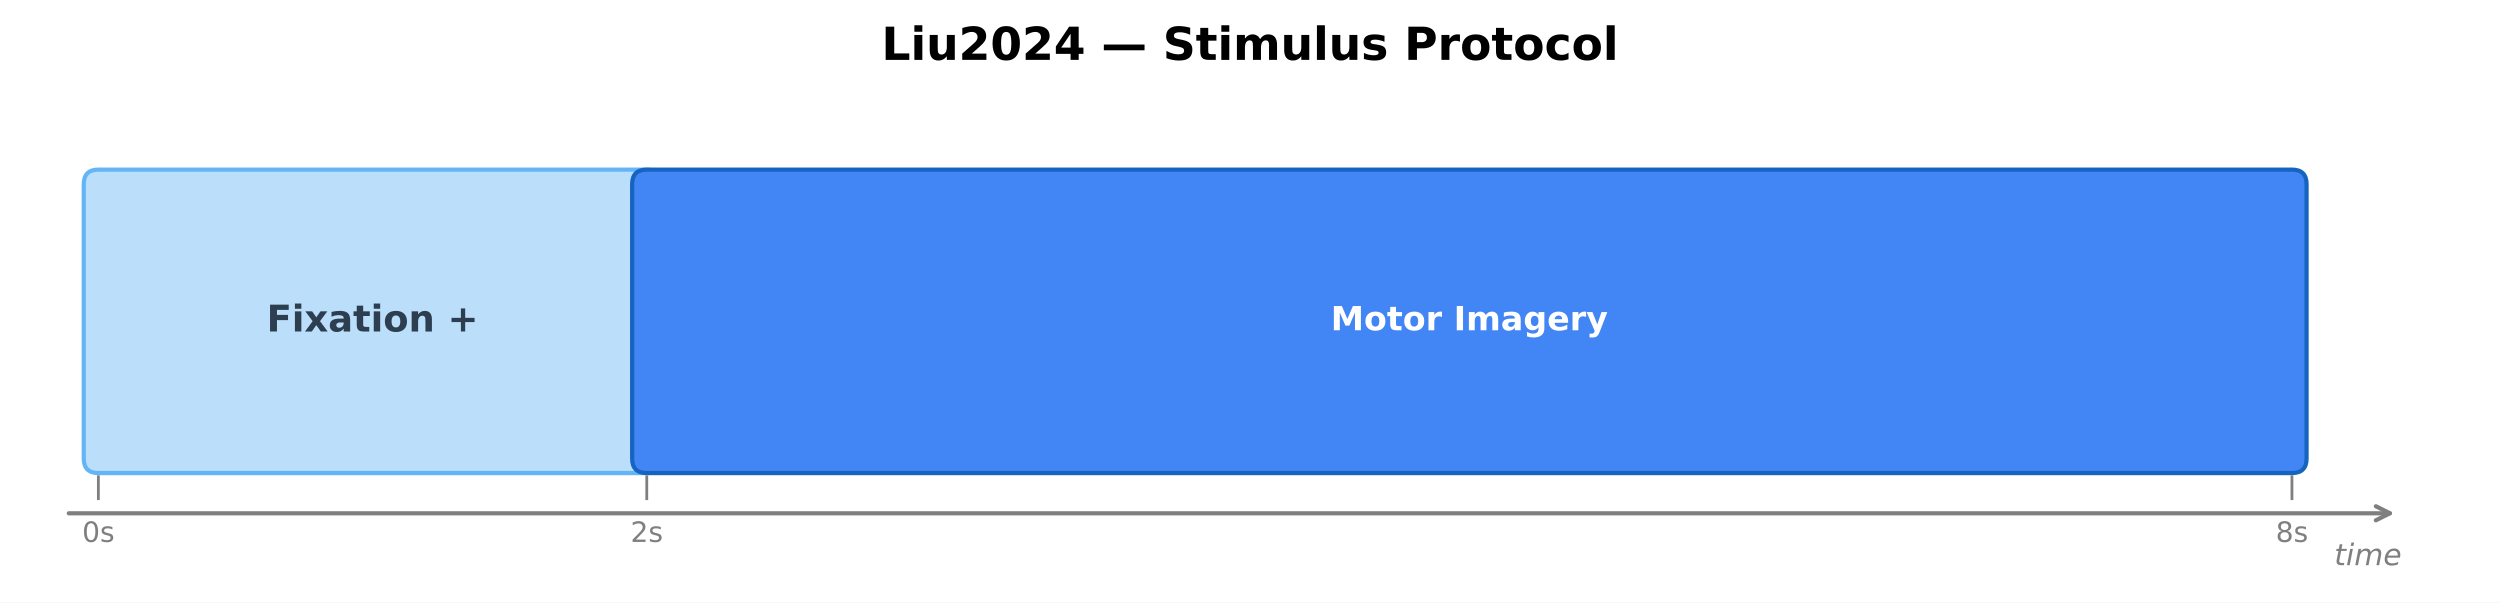
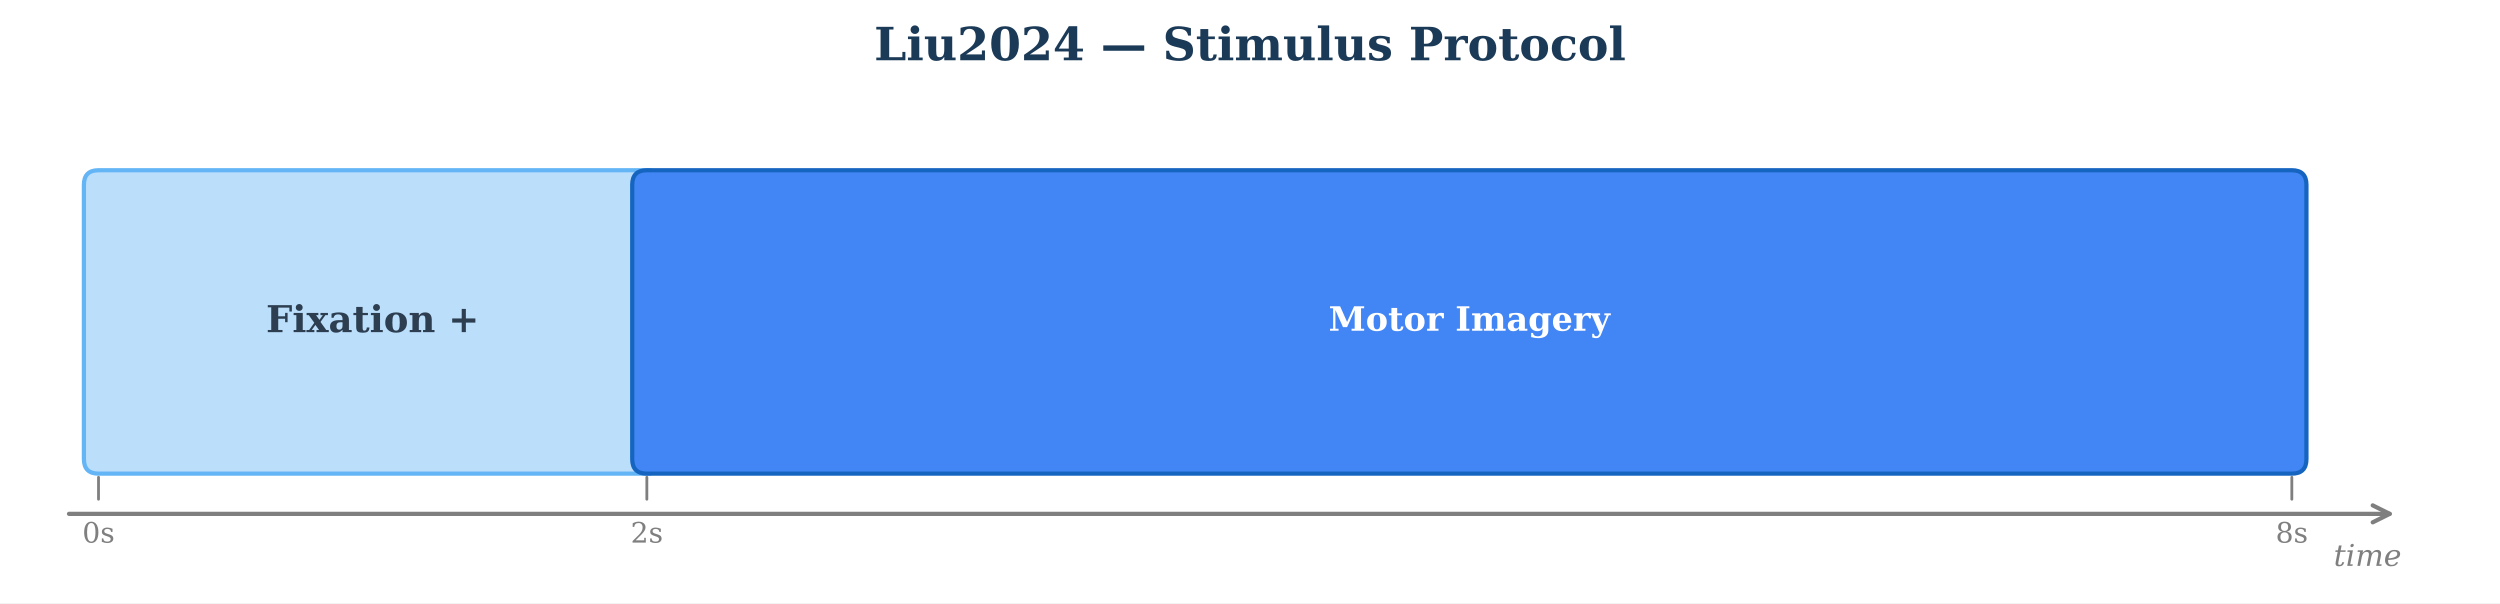
- <svg xmlns="http://www.w3.org/2000/svg" xmlns:xlink="http://www.w3.org/1999/xlink" width="712.8pt" height="171.788pt" viewBox="0 0 712.8 171.788" version="1.1">
+ <svg xmlns="http://www.w3.org/2000/svg" xmlns:xlink="http://www.w3.org/1999/xlink" width="708.48pt" height="170.95pt" viewBox="0 0 708.48 170.95" version="1.1">
  <defs>
    <style type="text/css">*{stroke-linejoin: round; stroke-linecap: butt}</style>
  </defs>
  <g id="figure_1">
    <g id="patch_1">
-       <path d="M 0 171.788  L 712.8 171.788  L 712.8 0  L 0 0  z " style="fill: #ffffff" />
+       <path d="M 0 170.95  L 708.48 170.95  L 708.48 0  L 0 0  z " style="fill: #ffffff" />
    </g>
    <g id="axes_1">
      <g id="patch_2">
-         <path d="M 28.048 134.88  L 184.406 134.88  Q 188.576 134.88 188.576 130.711  L 188.576 52.532  Q 188.576 48.362 184.406 48.362  L 28.048 48.362  Q 23.878 48.362 23.878 52.532  L 23.878 130.711  Q 23.878 134.88 28.048 134.88  z " clip-path="url(#p3954169981)" style="fill: #bbdefb; stroke: #64b5f6; stroke-width: 1.2" />
+         <path d="M 27.919 134.226  L 183.31 134.226  Q 187.454 134.226 187.454 130.082  L 187.454 52.387  Q 187.454 48.243 183.31 48.243  L 27.919 48.243  Q 23.775 48.243 23.775 52.387  L 23.775 130.082  Q 23.775 134.226 27.919 134.226  z " clip-path="url(#p310abd1d0e)" style="fill: #bbdefb; stroke: #64b5f6; stroke-width: 1.2" />
      </g>
      <g id="patch_3">
-         <path d="M 184.406 134.88  L 653.481 134.88  Q 657.65 134.88 657.65 130.711  L 657.65 52.532  Q 657.65 48.362 653.481 48.362  L 184.406 48.362  Q 180.236 48.362 180.236 52.532  L 180.236 130.711  Q 180.236 134.88 184.406 134.88  z " clip-path="url(#p3954169981)" style="fill: #4285f4; stroke: #1565c0; stroke-width: 1.2" />
+         <path d="M 183.31 134.226  L 649.483 134.226  Q 653.627 134.226 653.627 130.082  L 653.627 52.387  Q 653.627 48.243 649.483 48.243  L 183.31 48.243  Q 179.166 48.243 179.166 52.387  L 179.166 130.082  Q 179.166 134.226 183.31 134.226  z " clip-path="url(#p310abd1d0e)" style="fill: #4285f4; stroke: #1565c0; stroke-width: 1.2" />
      </g>
      <g id="line2d_1">
-         <path d="M 28.048 135.923  L 28.048 142.177  " clip-path="url(#p3954169981)" style="fill: none; stroke: #7f7f7f; stroke-width: 0.8; stroke-linecap: square" />
+         <path d="M 27.919 135.262  L 27.919 141.477  " clip-path="url(#p310abd1d0e)" style="fill: none; stroke: #7f7f7f; stroke-width: 0.8; stroke-linecap: round" />
      </g>
      <g id="line2d_2">
-         <path d="M 184.406 135.923  L 184.406 142.177  " clip-path="url(#p3954169981)" style="fill: none; stroke: #7f7f7f; stroke-width: 0.8; stroke-linecap: square" />
+         <path d="M 183.31 135.262  L 183.31 141.477  " clip-path="url(#p310abd1d0e)" style="fill: none; stroke: #7f7f7f; stroke-width: 0.8; stroke-linecap: round" />
      </g>
      <g id="line2d_3">
-         <path d="M 653.481 135.923  L 653.481 142.177  " clip-path="url(#p3954169981)" style="fill: none; stroke: #7f7f7f; stroke-width: 0.8; stroke-linecap: square" />
+         <path d="M 649.483 135.262  L 649.483 141.477  " clip-path="url(#p310abd1d0e)" style="fill: none; stroke: #7f7f7f; stroke-width: 0.8; stroke-linecap: round" />
      </g>
      <g id="text_1">
-         <g clip-path="url(#p3954169981)">
-           <g style="fill: #2c3e50" transform="translate(76.03116 94.5186) scale(0.105 -0.105)">
+         <g clip-path="url(#p310abd1d0e)">
+           <g style="fill: #2c3e50" transform="translate(75.39566 94.13173) scale(0.105 -0.105)">
            <defs>
-               <path id="DejaVuSans-Bold-46" d="M 588 4666  L 3834 4666  L 3834 3756  L 1791 3756  L 1791 2888  L 3713 2888  L 3713 1978  L 1791 1978  L 1791 0  L 588 0  L 588 4666  z " transform="scale(0.015625)" />
-               <path id="DejaVuSans-Bold-69" d="M 538 3500  L 1656 3500  L 1656 0  L 538 0  L 538 3500  z M 538 4863  L 1656 4863  L 1656 3950  L 538 3950  L 538 4863  z " transform="scale(0.015625)" />
-               <path id="DejaVuSans-Bold-78" d="M 1422 1791  L 159 3500  L 1344 3500  L 2059 2463  L 2784 3500  L 3969 3500  L 2706 1797  L 4031 0  L 2847 0  L 2059 1106  L 1281 0  L 97 0  L 1422 1791  z " transform="scale(0.015625)" />
-               <path id="DejaVuSans-Bold-61" d="M 2106 1575  Q 1756 1575 1579 1456  Q 1403 1338 1403 1106  Q 1403 894 1545 773  Q 1688 653 1941 653  Q 2256 653 2472 879  Q 2688 1106 2688 1447  L 2688 1575  L 2106 1575  z M 3816 1997  L 3816 0  L 2688 0  L 2688 519  Q 2463 200 2181 54  Q 1900 -91 1497 -91  Q 953 -91 614 226  Q 275 544 275 1050  Q 275 1666 698 1953  Q 1122 2241 2028 2241  L 2688 2241  L 2688 2328  Q 2688 2594 2478 2717  Q 2269 2841 1825 2841  Q 1466 2841 1156 2769  Q 847 2697 581 2553  L 581 3406  Q 941 3494 1303 3539  Q 1666 3584 2028 3584  Q 2975 3584 3395 3211  Q 3816 2838 3816 1997  z " transform="scale(0.015625)" />
-               <path id="DejaVuSans-Bold-74" d="M 1759 4494  L 1759 3500  L 2913 3500  L 2913 2700  L 1759 2700  L 1759 1216  Q 1759 972 1856 886  Q 1953 800 2241 800  L 2816 800  L 2816 0  L 1856 0  Q 1194 0 917 276  Q 641 553 641 1216  L 641 2700  L 84 2700  L 84 3500  L 641 3500  L 641 4494  L 1759 4494  z " transform="scale(0.015625)" />
-               <path id="DejaVuSans-Bold-6f" d="M 2203 2784  Q 1831 2784 1636 2517  Q 1441 2250 1441 1747  Q 1441 1244 1636 976  Q 1831 709 2203 709  Q 2569 709 2762 976  Q 2956 1244 2956 1747  Q 2956 2250 2762 2517  Q 2569 2784 2203 2784  z M 2203 3584  Q 3106 3584 3614 3096  Q 4122 2609 4122 1747  Q 4122 884 3614 396  Q 3106 -91 2203 -91  Q 1297 -91 786 396  Q 275 884 275 1747  Q 275 2609 786 3096  Q 1297 3584 2203 3584  z " transform="scale(0.015625)" />
-               <path id="DejaVuSans-Bold-6e" d="M 4056 2131  L 4056 0  L 2931 0  L 2931 347  L 2931 1631  Q 2931 2084 2911 2256  Q 2891 2428 2841 2509  Q 2775 2619 2662 2680  Q 2550 2741 2406 2741  Q 2056 2741 1856 2470  Q 1656 2200 1656 1722  L 1656 0  L 538 0  L 538 3500  L 1656 3500  L 1656 2988  Q 1909 3294 2193 3439  Q 2478 3584 2822 3584  Q 3428 3584 3742 3212  Q 4056 2841 4056 2131  z " transform="scale(0.015625)" />
-               <path id="DejaVuSans-Bold-20" transform="scale(0.015625)" />
-               <path id="DejaVuSans-Bold-2b" d="M 3053 4013  L 3053 2375  L 4684 2375  L 4684 1638  L 3053 1638  L 3053 0  L 2309 0  L 2309 1638  L 678 1638  L 678 2375  L 2309 2375  L 2309 4013  L 3053 4013  z " transform="scale(0.015625)" />
+               <path id="DejaVuSerif-Bold-46" d="M 300 0  L 300 378  L 897 378  L 897 4288  L 300 4288  L 300 4666  L 4459 4666  L 4459 3566  L 4031 3566  L 4031 4238  L 2106 4238  L 2106 2741  L 3291 2741  L 3291 3334  L 3719 3334  L 3719 1722  L 3291 1722  L 3291 2316  L 2106 2316  L 2106 378  L 2841 378  L 2841 0  L 300 0  z " transform="scale(0.015625)" />
+               <path id="DejaVuSerif-Bold-69" d="M 588 4263  Q 588 4516 763 4689  Q 938 4863 1191 4863  Q 1438 4863 1611 4689  Q 1784 4516 1784 4263  Q 1784 4016 1611 3842  Q 1438 3669 1191 3669  Q 938 3669 763 3841  Q 588 4013 588 4263  z M 1797 378  L 2272 378  L 2272 0  L 219 0  L 219 378  L 691 378  L 691 2944  L 219 2944  L 219 3322  L 1797 3322  L 1797 378  z " transform="scale(0.015625)" />
+               <path id="DejaVuSerif-Bold-78" d="M 2247 2119  L 2834 2944  L 2425 2944  L 2425 3322  L 3719 3322  L 3719 2944  L 3278 2944  L 2431 1759  L 3419 378  L 3859 378  L 3859 0  L 1747 0  L 1747 378  L 2175 378  L 1550 1253  L 922 378  L 1369 378  L 1369 0  L 0 0  L 0 378  L 475 378  L 1356 1619  L 403 2944  L 31 2944  L 31 3322  L 2059 3322  L 2059 2944  L 1656 2944  L 2247 2119  z " transform="scale(0.015625)" />
+               <path id="DejaVuSerif-Bold-61" d="M 3525 2041  L 3525 378  L 4000 378  L 4000 0  L 2419 0  L 2419 422  Q 2200 159 1931 34  Q 1663 -91 1319 -91  Q 809 -91 536 182  Q 263 456 263 966  Q 263 1525 655 1803  Q 1047 2081 1838 2081  L 2419 2081  L 2419 2278  Q 2419 2681 2228 2873  Q 2038 3066 1638 3066  Q 1306 3066 1126 2930  Q 947 2794 872 2484  L 519 2484  L 519 3200  Q 816 3306 1134 3359  Q 1453 3413 1806 3413  Q 2697 3413 3111 3081  Q 3525 2750 3525 2041  z M 2419 1044  L 2419 1709  L 2003 1709  Q 1694 1709 1528 1540  Q 1363 1372 1363 1056  Q 1363 741 1483 584  Q 1603 428 1850 428  Q 2106 428 2262 597  Q 2419 766 2419 1044  z " transform="scale(0.015625)" />
+               <path id="DejaVuSerif-Bold-74" d="M 634 2944  L 153 2944  L 153 3322  L 634 3322  L 634 4353  L 1741 4353  L 1741 3322  L 2663 3322  L 2663 2944  L 1741 2944  L 1741 909  Q 1741 475 1809 369  Q 1878 263 2059 263  Q 2259 263 2356 397  Q 2453 531 2459 813  L 2925 813  Q 2897 313 2651 111  Q 2406 -91 1806 -91  Q 1122 -91 878 123  Q 634 338 634 909  L 634 2944  z " transform="scale(0.015625)" />
+               <path id="DejaVuSerif-Bold-6f" d="M 2138 263  Q 2488 263 2630 563  Q 2772 863 2772 1663  Q 2772 2463 2631 2761  Q 2491 3059 2138 3059  Q 1784 3059 1640 2757  Q 1497 2456 1497 1663  Q 1497 869 1640 566  Q 1784 263 2138 263  z M 2138 -91  Q 1259 -91 761 376  Q 263 844 263 1663  Q 263 2484 761 2948  Q 1259 3413 2138 3413  Q 3019 3413 3516 2948  Q 4013 2484 4013 1663  Q 4013 844 3514 376  Q 3016 -91 2138 -91  z " transform="scale(0.015625)" />
+               <path id="DejaVuSerif-Bold-6e" d="M 219 0  L 219 378  L 691 378  L 691 2944  L 219 2944  L 219 3322  L 1797 3322  L 1797 2853  Q 1997 3150 2253 3281  Q 2509 3413 2900 3413  Q 3459 3413 3745 3083  Q 4031 2753 4031 2113  L 4031 378  L 4506 378  L 4506 0  L 2522 0  L 2522 378  L 2925 378  L 2925 2144  Q 2925 2566 2817 2730  Q 2709 2894 2444 2894  Q 2109 2894 1953 2648  Q 1797 2403 1797 1869  L 1797 378  L 2203 378  L 2203 0  L 219 0  z " transform="scale(0.015625)" />
+               <path id="DejaVuSerif-Bold-20" transform="scale(0.015625)" />
+               <path id="DejaVuSerif-Bold-2b" d="M 3041 4013  L 3041 2369  L 4684 2369  L 4684 1650  L 3041 1650  L 3041 6  L 2322 6  L 2322 1650  L 678 1650  L 678 2369  L 2322 2369  L 2322 4013  L 3041 4013  z " transform="scale(0.015625)" />
            </defs>
-             <use xlink:href="#DejaVuSans-Bold-46" />
-             <use xlink:href="#DejaVuSans-Bold-69" transform="translate(68.31055 0)" />
-             <use xlink:href="#DejaVuSans-Bold-78" transform="translate(102.5879 0)" />
-             <use xlink:href="#DejaVuSans-Bold-61" transform="translate(167.0898 0)" />
-             <use xlink:href="#DejaVuSans-Bold-74" transform="translate(234.5703 0)" />
-             <use xlink:href="#DejaVuSans-Bold-69" transform="translate(282.373 0)" />
-             <use xlink:href="#DejaVuSans-Bold-6f" transform="translate(316.6504 0)" />
-             <use xlink:href="#DejaVuSans-Bold-6e" transform="translate(385.3516 0)" />
-             <use xlink:href="#DejaVuSans-Bold-20" transform="translate(456.543 0)" />
-             <use xlink:href="#DejaVuSans-Bold-2b" transform="translate(491.3574 0)" />
+             <use xlink:href="#DejaVuSerif-Bold-46" />
+             <use xlink:href="#DejaVuSerif-Bold-69" transform="translate(70.99609 0)" />
+             <use xlink:href="#DejaVuSerif-Bold-78" transform="translate(108.9844 0)" />
+             <use xlink:href="#DejaVuSerif-Bold-61" transform="translate(168.6035 0)" />
+             <use xlink:href="#DejaVuSerif-Bold-74" transform="translate(233.3984 0)" />
+             <use xlink:href="#DejaVuSerif-Bold-69" transform="translate(279.5898 0)" />
+             <use xlink:href="#DejaVuSerif-Bold-6f" transform="translate(317.5781 0)" />
+             <use xlink:href="#DejaVuSerif-Bold-6e" transform="translate(384.2773 0)" />
+             <use xlink:href="#DejaVuSerif-Bold-20" transform="translate(456.9824 0)" />
+             <use xlink:href="#DejaVuSerif-Bold-2b" transform="translate(491.7969 0)" />
          </g>
        </g>
      </g>
      <g id="text_2">
-         <g clip-path="url(#p3954169981)">
-           <g style="fill: #ffffff" transform="translate(379.4404 94.16844) scale(0.095 -0.095)">
+         <g clip-path="url(#p310abd1d0e)">
+           <g style="fill: #ffffff" transform="translate(376.5194 93.72071) scale(0.095 -0.095)">
            <defs>
-               <path id="DejaVuSans-Bold-4d" d="M 588 4666  L 2119 4666  L 3181 2169  L 4250 4666  L 5778 4666  L 5778 0  L 4641 0  L 4641 3413  L 3566 897  L 2803 897  L 1728 3413  L 1728 0  L 588 0  L 588 4666  z " transform="scale(0.015625)" />
-               <path id="DejaVuSans-Bold-72" d="M 3138 2547  Q 2991 2616 2845 2648  Q 2700 2681 2553 2681  Q 2122 2681 1889 2404  Q 1656 2128 1656 1613  L 1656 0  L 538 0  L 538 3500  L 1656 3500  L 1656 2925  Q 1872 3269 2151 3426  Q 2431 3584 2822 3584  Q 2878 3584 2943 3579  Q 3009 3575 3134 3559  L 3138 2547  z " transform="scale(0.015625)" />
-               <path id="DejaVuSans-Bold-49" d="M 588 4666  L 1791 4666  L 1791 0  L 588 0  L 588 4666  z " transform="scale(0.015625)" />
-               <path id="DejaVuSans-Bold-6d" d="M 3781 2919  Q 3994 3244 4286 3414  Q 4578 3584 4928 3584  Q 5531 3584 5847 3212  Q 6163 2841 6163 2131  L 6163 0  L 5038 0  L 5038 1825  Q 5041 1866 5042 1909  Q 5044 1953 5044 2034  Q 5044 2406 4934 2573  Q 4825 2741 4581 2741  Q 4263 2741 4089 2478  Q 3916 2216 3909 1719  L 3909 0  L 2784 0  L 2784 1825  Q 2784 2406 2684 2573  Q 2584 2741 2328 2741  Q 2006 2741 1831 2477  Q 1656 2213 1656 1722  L 1656 0  L 531 0  L 531 3500  L 1656 3500  L 1656 2988  Q 1863 3284 2130 3434  Q 2397 3584 2719 3584  Q 3081 3584 3359 3409  Q 3638 3234 3781 2919  z " transform="scale(0.015625)" />
-               <path id="DejaVuSans-Bold-67" d="M 2919 594  Q 2688 288 2409 144  Q 2131 0 1766 0  Q 1125 0 706 504  Q 288 1009 288 1791  Q 288 2575 706 3076  Q 1125 3578 1766 3578  Q 2131 3578 2409 3434  Q 2688 3291 2919 2981  L 2919 3500  L 4044 3500  L 4044 353  Q 4044 -491 3511 -936  Q 2978 -1381 1966 -1381  Q 1638 -1381 1331 -1331  Q 1025 -1281 716 -1178  L 716 -306  Q 1009 -475 1290 -558  Q 1572 -641 1856 -641  Q 2406 -641 2662 -400  Q 2919 -159 2919 353  L 2919 594  z M 2181 2772  Q 1834 2772 1640 2515  Q 1447 2259 1447 1791  Q 1447 1309 1634 1061  Q 1822 813 2181 813  Q 2531 813 2725 1069  Q 2919 1325 2919 1791  Q 2919 2259 2725 2515  Q 2531 2772 2181 2772  z " transform="scale(0.015625)" />
-               <path id="DejaVuSans-Bold-65" d="M 4031 1759  L 4031 1441  L 1416 1441  Q 1456 1047 1700 850  Q 1944 653 2381 653  Q 2734 653 3104 758  Q 3475 863 3866 1075  L 3866 213  Q 3469 63 3072 -14  Q 2675 -91 2278 -91  Q 1328 -91 801 392  Q 275 875 275 1747  Q 275 2603 792 3093  Q 1309 3584 2216 3584  Q 3041 3584 3536 3087  Q 4031 2591 4031 1759  z M 2881 2131  Q 2881 2450 2695 2645  Q 2509 2841 2209 2841  Q 1884 2841 1681 2658  Q 1478 2475 1428 2131  L 2881 2131  z " transform="scale(0.015625)" />
-               <path id="DejaVuSans-Bold-79" d="M 78 3500  L 1197 3500  L 2138 1125  L 2938 3500  L 4056 3500  L 2584 -331  Q 2363 -916 2067 -1148  Q 1772 -1381 1288 -1381  L 641 -1381  L 641 -647  L 991 -647  Q 1275 -647 1404 -556  Q 1534 -466 1606 -231  L 1638 -134  L 78 3500  z " transform="scale(0.015625)" />
+               <path id="DejaVuSerif-Bold-4d" d="M 269 0  L 269 378  L 863 378  L 863 4288  L 269 4288  L 269 4666  L 2194 4666  L 3525 1672  L 4863 4666  L 6784 4666  L 6784 4288  L 6188 4288  L 6188 378  L 6784 378  L 6784 0  L 4384 0  L 4384 378  L 4978 378  L 4978 3938  L 3531 684  L 2741 684  L 1300 3938  L 1300 378  L 1894 378  L 1894 0  L 269 0  z " transform="scale(0.015625)" />
+               <path id="DejaVuSerif-Bold-72" d="M 3438 3359  L 3438 2369  L 3084 2369  Q 3066 2634 2941 2764  Q 2816 2894 2578 2894  Q 2216 2894 2006 2575  Q 1797 2256 1797 1691  L 1797 378  L 2400 378  L 2400 0  L 219 0  L 219 378  L 691 378  L 691 2944  L 184 2944  L 184 3322  L 1797 3322  L 1797 2731  Q 1959 3078 2226 3245  Q 2494 3413 2881 3413  Q 2978 3413 3117 3398  Q 3256 3384 3438 3359  z " transform="scale(0.015625)" />
+               <path id="DejaVuSerif-Bold-49" d="M 300 0  L 300 378  L 897 378  L 897 4288  L 300 4288  L 300 4666  L 2700 4666  L 2700 4288  L 2100 4288  L 2100 378  L 2700 378  L 2700 0  L 300 0  z " transform="scale(0.015625)" />
+               <path id="DejaVuSerif-Bold-6d" d="M 3884 2778  Q 4116 3109 4384 3261  Q 4653 3413 5013 3413  Q 5584 3413 5867 3089  Q 6150 2766 6150 2113  L 6150 378  L 6625 378  L 6625 0  L 4647 0  L 4647 378  L 5044 378  L 5044 1947  Q 5044 2569 4948 2731  Q 4853 2894 4594 2894  Q 4300 2894 4137 2667  Q 3975 2441 3975 2022  L 3975 378  L 4372 378  L 4372 0  L 2472 0  L 2472 378  L 2869 378  L 2869 1947  Q 2869 2569 2772 2731  Q 2675 2894 2419 2894  Q 2122 2894 1959 2667  Q 1797 2441 1797 2022  L 1797 378  L 2194 378  L 2194 0  L 219 0  L 219 378  L 691 378  L 691 2944  L 219 2944  L 219 3322  L 1797 3322  L 1797 2853  Q 1991 3144 2241 3278  Q 2491 3413 2834 3413  Q 3241 3413 3494 3258  Q 3747 3103 3884 2778  z " transform="scale(0.015625)" />
+               <path id="DejaVuSerif-Bold-67" d="M 3853 2944  L 3853 44  Q 3853 -656 3354 -1039  Q 2856 -1422 1947 -1422  Q 1616 -1422 1275 -1370  Q 934 -1319 575 -1216  L 575 -422  L 928 -422  Q 975 -750 1192 -909  Q 1409 -1069 1813 -1069  Q 2325 -1069 2536 -823  Q 2747 -578 2747 44  L 2747 422  Q 2606 163 2367 36  Q 2128 -91 1778 -91  Q 1072 -91 667 378  Q 263 847 263 1663  Q 263 2481 667 2947  Q 1072 3413 1778 3413  Q 2128 3413 2367 3286  Q 2606 3159 2747 2900  L 2747 3322  L 4325 3322  L 4325 2944  L 3853 2944  z M 2747 1825  Q 2747 2406 2597 2665  Q 2447 2925 2119 2925  Q 1775 2925 1636 2651  Q 1497 2378 1497 1663  Q 1497 947 1637 672  Q 1778 397 2119 397  Q 2447 397 2597 656  Q 2747 916 2747 1497  L 2747 1825  z " transform="scale(0.015625)" />
+               <path id="DejaVuSerif-Bold-65" d="M 2566 1875  Q 2566 2531 2444 2795  Q 2322 3059 2028 3059  Q 1744 3059 1620 2800  Q 1497 2541 1497 1931  L 1497 1875  L 2566 1875  z M 3781 1503  L 1497 1503  L 1497 1478  Q 1497 834 1690 548  Q 1884 263 2316 263  Q 2675 263 2897 453  Q 3119 644 3181 1006  L 3700 1006  Q 3566 441 3166 175  Q 2766 -91 2047 -91  Q 1184 -91 723 364  Q 263 819 263 1663  Q 263 2488 734 2950  Q 1206 3413 2047 3413  Q 2872 3413 3312 2927  Q 3753 2441 3781 1503  z " transform="scale(0.015625)" />
+               <path id="DejaVuSerif-Bold-79" d="M 1997 -750  Q 1847 -1116 1634 -1269  Q 1422 -1422 1063 -1422  Q 909 -1422 721 -1387  Q 534 -1353 313 -1288  L 313 -594  L 666 -597  Q 675 -838 779 -953  Q 884 -1069 1094 -1069  Q 1297 -1069 1422 -958  Q 1547 -847 1672 -538  L 1722 -422  L 275 2944  L -84 2944  L -84 3322  L 1831 3322  L 1831 2944  L 1434 2944  L 2278 978  L 3066 2944  L 2625 2944  L 2625 3322  L 3872 3322  L 3872 2944  L 3469 2944  L 1997 -750  z " transform="scale(0.015625)" />
            </defs>
-             <use xlink:href="#DejaVuSans-Bold-4d" />
-             <use xlink:href="#DejaVuSans-Bold-6f" transform="translate(99.51172 0)" />
-             <use xlink:href="#DejaVuSans-Bold-74" transform="translate(168.2129 0)" />
-             <use xlink:href="#DejaVuSans-Bold-6f" transform="translate(216.0156 0)" />
-             <use xlink:href="#DejaVuSans-Bold-72" transform="translate(284.7168 0)" />
-             <use xlink:href="#DejaVuSans-Bold-20" transform="translate(334.0332 0)" />
-             <use xlink:href="#DejaVuSans-Bold-49" transform="translate(368.8477 0)" />
-             <use xlink:href="#DejaVuSans-Bold-6d" transform="translate(406.0547 0)" />
-             <use xlink:href="#DejaVuSans-Bold-61" transform="translate(510.2539 0)" />
-             <use xlink:href="#DejaVuSans-Bold-67" transform="translate(577.7344 0)" />
-             <use xlink:href="#DejaVuSans-Bold-65" transform="translate(649.3164 0)" />
-             <use xlink:href="#DejaVuSans-Bold-72" transform="translate(717.1387 0)" />
-             <use xlink:href="#DejaVuSans-Bold-79" transform="translate(766.4551 0)" />
+             <use xlink:href="#DejaVuSerif-Bold-4d" />
+             <use xlink:href="#DejaVuSerif-Bold-6f" transform="translate(110.6934 0)" />
+             <use xlink:href="#DejaVuSerif-Bold-74" transform="translate(177.3926 0)" />
+             <use xlink:href="#DejaVuSerif-Bold-6f" transform="translate(223.584 0)" />
+             <use xlink:href="#DejaVuSerif-Bold-72" transform="translate(290.2832 0)" />
+             <use xlink:href="#DejaVuSerif-Bold-20" transform="translate(342.9688 0)" />
+             <use xlink:href="#DejaVuSerif-Bold-49" transform="translate(377.7832 0)" />
+             <use xlink:href="#DejaVuSerif-Bold-6d" transform="translate(424.5605 0)" />
+             <use xlink:href="#DejaVuSerif-Bold-61" transform="translate(530.3711 0)" />
+             <use xlink:href="#DejaVuSerif-Bold-67" transform="translate(595.166 0)" />
+             <use xlink:href="#DejaVuSerif-Bold-65" transform="translate(665.0879 0)" />
+             <use xlink:href="#DejaVuSerif-Bold-72" transform="translate(728.7109 0)" />
+             <use xlink:href="#DejaVuSerif-Bold-79" transform="translate(781.3965 0)" />
          </g>
        </g>
      </g>
      <g id="text_3">
-         <g style="fill: #7f7f7f" transform="translate(23.41901 154.5102) scale(0.08 -0.08)">
+         <g style="fill: #7f7f7f" transform="translate(23.32131 153.7719) scale(0.08 -0.08)">
          <defs>
-             <path id="DejaVuSans-30" d="M 2034 4250  Q 1547 4250 1301 3770  Q 1056 3291 1056 2328  Q 1056 1369 1301 889  Q 1547 409 2034 409  Q 2525 409 2770 889  Q 3016 1369 3016 2328  Q 3016 3291 2770 3770  Q 2525 4250 2034 4250  z M 2034 4750  Q 2819 4750 3233 4129  Q 3647 3509 3647 2328  Q 3647 1150 3233 529  Q 2819 -91 2034 -91  Q 1250 -91 836 529  Q 422 1150 422 2328  Q 422 3509 836 4129  Q 1250 4750 2034 4750  z " transform="scale(0.015625)" />
-             <path id="DejaVuSans-73" d="M 2834 3397  L 2834 2853  Q 2591 2978 2328 3040  Q 2066 3103 1784 3103  Q 1356 3103 1142 2972  Q 928 2841 928 2578  Q 928 2378 1081 2264  Q 1234 2150 1697 2047  L 1894 2003  Q 2506 1872 2764 1633  Q 3022 1394 3022 966  Q 3022 478 2636 193  Q 2250 -91 1575 -91  Q 1294 -91 989 -36  Q 684 19 347 128  L 347 722  Q 666 556 975 473  Q 1284 391 1588 391  Q 1994 391 2212 530  Q 2431 669 2431 922  Q 2431 1156 2273 1281  Q 2116 1406 1581 1522  L 1381 1569  Q 847 1681 609 1914  Q 372 2147 372 2553  Q 372 3047 722 3315  Q 1072 3584 1716 3584  Q 2034 3584 2315 3537  Q 2597 3491 2834 3397  z " transform="scale(0.015625)" />
+             <path id="DejaVuSerif-30" d="M 2034 219  Q 2513 219 2750 744  Q 2988 1269 2988 2328  Q 2988 3391 2750 3916  Q 2513 4441 2034 4441  Q 1556 4441 1318 3916  Q 1081 3391 1081 2328  Q 1081 1269 1318 744  Q 1556 219 2034 219  z M 2034 -91  Q 1275 -91 848 546  Q 422 1184 422 2328  Q 422 3475 848 4112  Q 1275 4750 2034 4750  Q 2797 4750 3222 4112  Q 3647 3475 3647 2328  Q 3647 1184 3222 546  Q 2797 -91 2034 -91  z " transform="scale(0.015625)" />
+             <path id="DejaVuSerif-73" d="M 359 184  L 359 959  L 691 959  Q 703 588 923 403  Q 1144 219 1575 219  Q 1963 219 2166 364  Q 2369 509 2369 788  Q 2369 1006 2220 1140  Q 2072 1275 1594 1428  L 1178 1569  Q 750 1706 558 1912  Q 366 2119 366 2438  Q 366 2894 700 3153  Q 1034 3413 1625 3413  Q 1888 3413 2178 3344  Q 2469 3275 2778 3144  L 2778 2419  L 2447 2419  Q 2434 2741 2221 2922  Q 2009 3103 1644 3103  Q 1281 3103 1095 2975  Q 909 2847 909 2591  Q 909 2381 1050 2254  Q 1191 2128 1613 1997  L 2069 1856  Q 2541 1709 2748 1489  Q 2956 1269 2956 922  Q 2956 450 2595 179  Q 2234 -91 1600 -91  Q 1278 -91 972 -22  Q 666 47 359 184  z " transform="scale(0.015625)" />
          </defs>
-           <use xlink:href="#DejaVuSans-30" />
-           <use xlink:href="#DejaVuSans-73" transform="translate(63.62305 0)" />
+           <use xlink:href="#DejaVuSerif-30" />
+           <use xlink:href="#DejaVuSerif-73" transform="translate(63.62305 0)" />
        </g>
      </g>
      <g id="text_4">
-         <g style="fill: #7f7f7f" transform="translate(179.7772 154.5102) scale(0.08 -0.08)">
+         <g style="fill: #7f7f7f" transform="translate(178.7124 153.7719) scale(0.08 -0.08)">
          <defs>
-             <path id="DejaVuSans-32" d="M 1228 531  L 3431 531  L 3431 0  L 469 0  L 469 531  Q 828 903 1448 1529  Q 2069 2156 2228 2338  Q 2531 2678 2651 2914  Q 2772 3150 2772 3378  Q 2772 3750 2511 3984  Q 2250 4219 1831 4219  Q 1534 4219 1204 4116  Q 875 4013 500 3803  L 500 4441  Q 881 4594 1212 4672  Q 1544 4750 1819 4750  Q 2544 4750 2975 4387  Q 3406 4025 3406 3419  Q 3406 3131 3298 2873  Q 3191 2616 2906 2266  Q 2828 2175 2409 1742  Q 1991 1309 1228 531  z " transform="scale(0.015625)" />
+             <path id="DejaVuSerif-32" d="M 819 3553  L 469 3553  L 469 4384  Q 803 4563 1142 4656  Q 1481 4750 1806 4750  Q 2534 4750 2956 4397  Q 3378 4044 3378 3438  Q 3378 2753 2422 1800  Q 2347 1728 2309 1691  L 1131 513  L 3078 513  L 3078 1088  L 3444 1088  L 3444 0  L 434 0  L 434 341  L 1850 1753  Q 2319 2222 2519 2614  Q 2719 3006 2719 3438  Q 2719 3909 2473 4175  Q 2228 4441 1797 4441  Q 1350 4441 1106 4219  Q 863 3997 819 3553  z " transform="scale(0.015625)" />
          </defs>
-           <use xlink:href="#DejaVuSans-32" />
-           <use xlink:href="#DejaVuSans-73" transform="translate(63.62305 0)" />
+           <use xlink:href="#DejaVuSerif-32" />
+           <use xlink:href="#DejaVuSerif-73" transform="translate(63.62305 0)" />
        </g>
      </g>
      <g id="text_5">
-         <g style="fill: #7f7f7f" transform="translate(648.8518 154.5102) scale(0.08 -0.08)">
+         <g style="fill: #7f7f7f" transform="translate(644.8855 153.7719) scale(0.08 -0.08)">
          <defs>
-             <path id="DejaVuSans-38" d="M 2034 2216  Q 1584 2216 1326 1975  Q 1069 1734 1069 1313  Q 1069 891 1326 650  Q 1584 409 2034 409  Q 2484 409 2743 651  Q 3003 894 3003 1313  Q 3003 1734 2745 1975  Q 2488 2216 2034 2216  z M 1403 2484  Q 997 2584 770 2862  Q 544 3141 544 3541  Q 544 4100 942 4425  Q 1341 4750 2034 4750  Q 2731 4750 3128 4425  Q 3525 4100 3525 3541  Q 3525 3141 3298 2862  Q 3072 2584 2669 2484  Q 3125 2378 3379 2068  Q 3634 1759 3634 1313  Q 3634 634 3220 271  Q 2806 -91 2034 -91  Q 1263 -91 848 271  Q 434 634 434 1313  Q 434 1759 690 2068  Q 947 2378 1403 2484  z M 1172 3481  Q 1172 3119 1398 2916  Q 1625 2713 2034 2713  Q 2441 2713 2670 2916  Q 2900 3119 2900 3481  Q 2900 3844 2670 4047  Q 2441 4250 2034 4250  Q 1625 4250 1398 4047  Q 1172 3844 1172 3481  z " transform="scale(0.015625)" />
+             <path id="DejaVuSerif-38" d="M 2981 1275  Q 2981 1775 2732 2051  Q 2484 2328 2034 2328  Q 1584 2328 1336 2051  Q 1088 1775 1088 1275  Q 1088 772 1336 495  Q 1584 219 2034 219  Q 2484 219 2732 495  Q 2981 772 2981 1275  z M 2853 3541  Q 2853 3966 2637 4203  Q 2422 4441 2034 4441  Q 1650 4441 1433 4203  Q 1216 3966 1216 3541  Q 1216 3113 1433 2875  Q 1650 2638 2034 2638  Q 2422 2638 2637 2875  Q 2853 3113 2853 3541  z M 2516 2484  Q 3047 2413 3344 2092  Q 3641 1772 3641 1275  Q 3641 619 3225 264  Q 2809 -91 2034 -91  Q 1263 -91 845 264  Q 428 619 428 1275  Q 428 1772 725 2092  Q 1022 2413 1556 2484  Q 1084 2569 832 2842  Q 581 3116 581 3541  Q 581 4103 968 4426  Q 1356 4750 2034 4750  Q 2713 4750 3100 4426  Q 3488 4103 3488 3541  Q 3488 3116 3236 2842  Q 2984 2569 2516 2484  z " transform="scale(0.015625)" />
          </defs>
-           <use xlink:href="#DejaVuSans-38" />
-           <use xlink:href="#DejaVuSans-73" transform="translate(63.62305 0)" />
+           <use xlink:href="#DejaVuSerif-38" />
+           <use xlink:href="#DejaVuSerif-73" transform="translate(63.62305 0)" />
        </g>
      </g>
      <g id="patch_4">
-         <path d="M 19.622 146.347  Q 351.186 146.347 681.409 146.347  " style="fill: none; stroke: #7f7f7f; stroke-width: 1.2; stroke-linecap: round" />
-         <path d="M 677.409 144.347  L 681.409 146.347  L 677.409 148.347  " style="fill: none; stroke: #7f7f7f; stroke-width: 1.2; stroke-linecap: round" />
+         <path d="M 19.56 145.621  Q 349.061 145.621 677.22 145.621  " style="fill: none; stroke: #7f7f7f; stroke-width: 1.2; stroke-linecap: round" />
+         <path d="M 672.42 143.221  L 677.22 145.621  L 672.42 148.021  " style="fill: none; stroke: #7f7f7f; stroke-width: 1.2; stroke-linecap: round" />
      </g>
      <g id="text_6">
-         <g style="fill: #7f7f7f" transform="translate(665.5489 161.1444) scale(0.085 -0.085)">
+         <g style="fill: #7f7f7f" transform="translate(661.3353 160.3674) scale(0.085 -0.085)">
          <defs>
-             <path id="DejaVuSans-Oblique-74" d="M 2706 3500  L 2619 3053  L 1472 3053  L 1100 1153  Q 1081 1047 1072 975  Q 1063 903 1063 863  Q 1063 663 1183 572  Q 1303 481 1569 481  L 2150 481  L 2053 0  L 1503 0  Q 991 0 739 200  Q 488 400 488 806  Q 488 878 497 964  Q 506 1050 525 1153  L 897 3053  L 409 3053  L 500 3500  L 978 3500  L 1172 4494  L 1747 4494  L 1556 3500  L 2706 3500  z " transform="scale(0.015625)" />
-             <path id="DejaVuSans-Oblique-69" d="M 1172 4863  L 1747 4863  L 1606 4134  L 1031 4134  L 1172 4863  z M 909 3500  L 1484 3500  L 800 0  L 225 0  L 909 3500  z " transform="scale(0.015625)" />
-             <path id="DejaVuSans-Oblique-6d" d="M 5747 2113  L 5338 0  L 4763 0  L 5166 2094  Q 5191 2228 5203 2325  Q 5216 2422 5216 2491  Q 5216 2772 5059 2928  Q 4903 3084 4622 3084  Q 4203 3084 3875 2770  Q 3547 2456 3450 1953  L 3066 0  L 2491 0  L 2900 2094  Q 2925 2209 2937 2307  Q 2950 2406 2950 2484  Q 2950 2769 2794 2926  Q 2638 3084 2363 3084  Q 1938 3084 1609 2770  Q 1281 2456 1184 1953  L 800 0  L 225 0  L 909 3500  L 1484 3500  L 1375 2956  Q 1609 3263 1923 3423  Q 2238 3584 2597 3584  Q 2978 3584 3223 3384  Q 3469 3184 3519 2828  Q 3781 3197 4126 3390  Q 4472 3584 4856 3584  Q 5306 3584 5551 3325  Q 5797 3066 5797 2591  Q 5797 2488 5784 2364  Q 5772 2241 5747 2113  z " transform="scale(0.015625)" />
-             <path id="DejaVuSans-Oblique-65" d="M 3078 2063  Q 3088 2113 3092 2166  Q 3097 2219 3097 2272  Q 3097 2653 2873 2875  Q 2650 3097 2266 3097  Q 1838 3097 1509 2826  Q 1181 2556 1013 2059  L 3078 2063  z M 3578 1613  L 903 1613  Q 884 1494 878 1425  Q 872 1356 872 1306  Q 872 872 1139 634  Q 1406 397 1894 397  Q 2269 397 2603 481  Q 2938 566 3225 728  L 3116 159  Q 2806 34 2476 -28  Q 2147 -91 1806 -91  Q 1078 -91 686 257  Q 294 606 294 1247  Q 294 1794 489 2264  Q 684 2734 1063 3103  Q 1306 3334 1642 3459  Q 1978 3584 2356 3584  Q 2950 3584 3301 3228  Q 3653 2872 3653 2272  Q 3653 2128 3634 1964  Q 3616 1800 3578 1613  z " transform="scale(0.015625)" />
+             <path id="DejaVuSerif-Italic-74" d="M 856 2988  L 350 2988  L 416 3322  L 922 3322  L 1122 4353  L 1700 4353  L 1500 3322  L 2581 3322  L 2516 2988  L 1434 2988  L 1025 878  Q 978 631 978 488  Q 978 388 1000 338  Q 1059 219 1278 219  Q 1503 219 1633 351  Q 1763 484 1825 781  L 2259 781  Q 2147 328 1884 118  Q 1622 -91 1169 -91  Q 672 -91 506 131  Q 406 266 406 516  Q 406 675 447 878  L 856 2988  z " transform="scale(0.015625)" />
+             <path id="DejaVuSerif-Italic-69" d="M 1009 4353  Q 1038 4497 1163 4603  Q 1288 4709 1434 4709  Q 1578 4709 1663 4603  Q 1728 4522 1728 4422  Q 1728 4388 1719 4353  Q 1691 4206 1567 4103  Q 1444 4000 1297 4000  Q 1150 4000 1066 4103  Q 1003 4181 1003 4281  Q 1003 4316 1009 4353  z M 963 331  L 1506 331  L 1444 0  L 325 0  L 903 2988  L 353 2988  L 419 3322  L 1544 3322  L 963 331  z " transform="scale(0.015625)" />
+             <path id="DejaVuSerif-Italic-6d" d="M 3503 2675  Q 3741 3041 4034 3227  Q 4328 3413 4672 3413  Q 5194 3413 5388 3088  Q 5503 2894 5503 2578  Q 5503 2372 5453 2113  L 5106 331  L 5625 331  L 5563 0  L 4469 0  L 4866 2047  Q 4913 2291 4913 2466  Q 4913 2659 4856 2772  Q 4750 2988 4403 2988  Q 4019 2988 3761 2697  Q 3503 2406 3394 1850  L 3034 0  L 2459 0  L 2863 2069  Q 2906 2303 2906 2472  Q 2906 2666 2850 2775  Q 2741 2988 2394 2988  Q 2009 2988 1751 2697  Q 1494 2406 1384 1850  L 1025 0  L 450 0  L 1031 2994  L 481 2994  L 544 3322  L 1669 3322  L 1556 2731  Q 1778 3063 2059 3238  Q 2341 3413 2653 3413  Q 3041 3413 3262 3220  Q 3484 3028 3503 2675  z " transform="scale(0.015625)" />
+             <path id="DejaVuSerif-Italic-65" d="M 938 1275  Q 925 1156 925 1050  Q 925 756 1031 563  Q 1216 219 1709 219  Q 2072 219 2250 328  Q 2569 525 2644 778  L 3066 778  Q 2941 381 2475 103  Q 2150 -91 1506 -91  Q 863 -91 516 388  Q 272 722 272 1206  Q 272 1419 319 1659  Q 472 2450 1000 2931  Q 1528 3413 2278 3413  Q 3500 3413 3500 2547  Q 3500 1913 2859 1603  Q 2206 1288 938 1275  z M 2541 1975  Q 2891 2181 2891 2569  Q 2891 3103 2181 3103  Q 1763 3103 1472 2784  Q 1181 2466 1003 1606  Q 2006 1653 2541 1975  z " transform="scale(0.015625)" />
          </defs>
-           <use xlink:href="#DejaVuSans-Oblique-74" />
-           <use xlink:href="#DejaVuSans-Oblique-69" transform="translate(39.20898 0)" />
-           <use xlink:href="#DejaVuSans-Oblique-6d" transform="translate(66.99219 0)" />
-           <use xlink:href="#DejaVuSans-Oblique-65" transform="translate(164.4043 0)" />
+           <use xlink:href="#DejaVuSerif-Italic-74" />
+           <use xlink:href="#DejaVuSerif-Italic-69" transform="translate(40.18555 0)" />
+           <use xlink:href="#DejaVuSerif-Italic-6d" transform="translate(72.16797 0)" />
+           <use xlink:href="#DejaVuSerif-Italic-65" transform="translate(166.9922 0)" />
        </g>
      </g>
      <g id="text_7">
-         <g transform="translate(251.3285 17.07797) scale(0.13 -0.13)">
+         <g style="fill: #1b3a57" transform="translate(247.7243 17.07797) scale(0.13 -0.13)">
          <defs>
-             <path id="DejaVuSans-Bold-4c" d="M 588 4666  L 1791 4666  L 1791 909  L 3903 909  L 3903 0  L 588 0  L 588 4666  z " transform="scale(0.015625)" />
-             <path id="DejaVuSans-Bold-75" d="M 500 1363  L 500 3500  L 1625 3500  L 1625 3150  Q 1625 2866 1622 2436  Q 1619 2006 1619 1863  Q 1619 1441 1641 1255  Q 1663 1069 1716 984  Q 1784 875 1895 815  Q 2006 756 2150 756  Q 2500 756 2700 1025  Q 2900 1294 2900 1772  L 2900 3500  L 4019 3500  L 4019 0  L 2900 0  L 2900 506  Q 2647 200 2364 54  Q 2081 -91 1741 -91  Q 1134 -91 817 281  Q 500 653 500 1363  z " transform="scale(0.015625)" />
-             <path id="DejaVuSans-Bold-32" d="M 1844 884  L 3897 884  L 3897 0  L 506 0  L 506 884  L 2209 2388  Q 2438 2594 2547 2791  Q 2656 2988 2656 3200  Q 2656 3528 2436 3728  Q 2216 3928 1850 3928  Q 1569 3928 1234 3808  Q 900 3688 519 3450  L 519 4475  Q 925 4609 1322 4679  Q 1719 4750 2100 4750  Q 2938 4750 3402 4381  Q 3866 4013 3866 3353  Q 3866 2972 3669 2642  Q 3472 2313 2841 1759  L 1844 884  z " transform="scale(0.015625)" />
-             <path id="DejaVuSans-Bold-30" d="M 2944 2338  Q 2944 3213 2780 3570  Q 2616 3928 2228 3928  Q 1841 3928 1675 3570  Q 1509 3213 1509 2338  Q 1509 1453 1675 1090  Q 1841 728 2228 728  Q 2613 728 2778 1090  Q 2944 1453 2944 2338  z M 4147 2328  Q 4147 1169 3647 539  Q 3147 -91 2228 -91  Q 1306 -91 806 539  Q 306 1169 306 2328  Q 306 3491 806 4120  Q 1306 4750 2228 4750  Q 3147 4750 3647 4120  Q 4147 3491 4147 2328  z " transform="scale(0.015625)" />
-             <path id="DejaVuSans-Bold-34" d="M 2356 3675  L 1038 1722  L 2356 1722  L 2356 3675  z M 2156 4666  L 3494 4666  L 3494 1722  L 4159 1722  L 4159 850  L 3494 850  L 3494 0  L 2356 0  L 2356 850  L 288 850  L 288 1881  L 2156 4666  z " transform="scale(0.015625)" />
-             <path id="DejaVuSans-Bold-2014" d="M 344 2156  L 6056 2156  L 6056 1350  L 344 1350  L 344 2156  z " transform="scale(0.015625)" />
-             <path id="DejaVuSans-Bold-53" d="M 3834 4519  L 3834 3531  Q 3450 3703 3084 3790  Q 2719 3878 2394 3878  Q 1963 3878 1756 3759  Q 1550 3641 1550 3391  Q 1550 3203 1689 3098  Q 1828 2994 2194 2919  L 2706 2816  Q 3484 2659 3812 2340  Q 4141 2022 4141 1434  Q 4141 663 3683 286  Q 3225 -91 2284 -91  Q 1841 -91 1394 -6  Q 947 78 500 244  L 500 1259  Q 947 1022 1364 901  Q 1781 781 2169 781  Q 2563 781 2772 912  Q 2981 1044 2981 1288  Q 2981 1506 2839 1625  Q 2697 1744 2272 1838  L 1806 1941  Q 1106 2091 782 2419  Q 459 2747 459 3303  Q 459 4000 909 4375  Q 1359 4750 2203 4750  Q 2588 4750 2994 4692  Q 3400 4634 3834 4519  z " transform="scale(0.015625)" />
-             <path id="DejaVuSans-Bold-6c" d="M 538 4863  L 1656 4863  L 1656 0  L 538 0  L 538 4863  z " transform="scale(0.015625)" />
-             <path id="DejaVuSans-Bold-73" d="M 3272 3391  L 3272 2541  Q 2913 2691 2578 2766  Q 2244 2841 1947 2841  Q 1628 2841 1473 2761  Q 1319 2681 1319 2516  Q 1319 2381 1436 2309  Q 1553 2238 1856 2203  L 2053 2175  Q 2913 2066 3209 1816  Q 3506 1566 3506 1031  Q 3506 472 3093 190  Q 2681 -91 1863 -91  Q 1516 -91 1145 -36  Q 775 19 384 128  L 384 978  Q 719 816 1070 734  Q 1422 653 1784 653  Q 2113 653 2278 743  Q 2444 834 2444 1013  Q 2444 1163 2330 1236  Q 2216 1309 1875 1350  L 1678 1375  Q 931 1469 631 1722  Q 331 1975 331 2491  Q 331 3047 712 3315  Q 1094 3584 1881 3584  Q 2191 3584 2531 3537  Q 2872 3491 3272 3391  z " transform="scale(0.015625)" />
-             <path id="DejaVuSans-Bold-50" d="M 588 4666  L 2584 4666  Q 3475 4666 3951 4270  Q 4428 3875 4428 3144  Q 4428 2409 3951 2014  Q 3475 1619 2584 1619  L 1791 1619  L 1791 0  L 588 0  L 588 4666  z M 1791 3794  L 1791 2491  L 2456 2491  Q 2806 2491 2997 2661  Q 3188 2831 3188 3144  Q 3188 3456 2997 3625  Q 2806 3794 2456 3794  L 1791 3794  z " transform="scale(0.015625)" />
-             <path id="DejaVuSans-Bold-63" d="M 3366 3391  L 3366 2478  Q 3138 2634 2908 2709  Q 2678 2784 2431 2784  Q 1963 2784 1702 2511  Q 1441 2238 1441 1747  Q 1441 1256 1702 982  Q 1963 709 2431 709  Q 2694 709 2930 787  Q 3166 866 3366 1019  L 3366 103  Q 3103 6 2833 -42  Q 2563 -91 2291 -91  Q 1344 -91 809 395  Q 275 881 275 1747  Q 275 2613 809 3098  Q 1344 3584 2291 3584  Q 2566 3584 2833 3536  Q 3100 3488 3366 3391  z " transform="scale(0.015625)" />
+             <path id="DejaVuSerif-Bold-4c" d="M 300 0  L 300 378  L 897 378  L 897 4288  L 300 4288  L 300 4666  L 2700 4666  L 2700 4288  L 2100 4288  L 2100 428  L 3938 428  L 3938 1166  L 4359 1166  L 4359 0  L 300 0  z " transform="scale(0.015625)" />
+             <path id="DejaVuSerif-Bold-75" d="M 3963 3322  L 3963 378  L 4434 378  L 4434 0  L 2853 0  L 2853 469  Q 2656 172 2400 40  Q 2144 -91 1753 -91  Q 1194 -91 908 239  Q 622 569 622 1209  L 622 2944  L 147 2944  L 147 3322  L 1728 3322  L 1728 1381  Q 1728 763 1831 595  Q 1934 428 2209 428  Q 2544 428 2698 675  Q 2853 922 2853 1459  L 2853 2944  L 2450 2944  L 2450 3322  L 3963 3322  z " transform="scale(0.015625)" />
+             <path id="DejaVuSerif-Bold-32" d="M 844 3513  L 469 3513  L 469 4519  Q 850 4634 1223 4692  Q 1597 4750 1978 4750  Q 2869 4750 3367 4386  Q 3866 4022 3866 3372  Q 3866 2909 3591 2542  Q 3316 2175 2541 1672  L 1241 819  L 3450 819  L 3450 1369  L 3878 1369  L 3878 0  L 428 0  L 428 763  L 1119 1241  Q 2003 1850 2297 2278  Q 2591 2706 2591 3278  Q 2591 3819 2367 4101  Q 2144 4384 1716 4384  Q 1347 4384 1125 4161  Q 903 3938 844 3513  z " transform="scale(0.015625)" />
+             <path id="DejaVuSerif-Bold-30" d="M 2228 275  Q 2603 275 2742 615  Q 2881 956 2881 2328  Q 2881 3691 2742 4037  Q 2603 4384 2228 4384  Q 1853 4384 1714 4043  Q 1575 3703 1575 2328  Q 1575 956 1714 615  Q 1853 275 2228 275  z M 2228 -91  Q 1294 -91 797 532  Q 300 1156 300 2328  Q 300 3500 797 4125  Q 1294 4750 2228 4750  Q 3159 4750 3656 4125  Q 4153 3500 4153 2328  Q 4153 1156 3656 532  Q 3159 -91 2228 -91  z " transform="scale(0.015625)" />
+             <path id="DejaVuSerif-Bold-34" d="M 4084 0  L 1516 0  L 1516 378  L 2209 378  L 2209 1228  L 263 1228  L 263 1588  L 2216 4750  L 3391 4750  L 3391 1631  L 4191 1631  L 4191 1228  L 3391 1228  L 3391 378  L 4084 378  L 4084 0  z M 2209 1631  L 2209 3897  L 819 1631  L 2209 1631  z " transform="scale(0.015625)" />
+             <path id="DejaVuSerif-Bold-2014" d="M 344 2075  L 6056 2075  L 6056 1325  L 344 1325  L 344 2075  z " transform="scale(0.015625)" />
+             <path id="DejaVuSerif-Bold-53" d="M 494 225  L 494 1331  L 891 1331  Q 981 806 1318 547  Q 1656 288 2253 288  Q 2738 288 2991 472  Q 3244 656 3244 1013  Q 3244 1294 3072 1450  Q 2900 1606 2363 1741  L 1663 1913  Q 978 2088 700 2398  Q 422 2709 422 3284  Q 422 3978 883 4364  Q 1344 4750 2175 4750  Q 2584 4750 3026 4681  Q 3469 4613 3944 4475  L 3944 3444  L 3547 3444  Q 3456 3925 3150 4148  Q 2844 4372 2278 4372  Q 1816 4372 1580 4211  Q 1344 4050 1344 3731  Q 1344 3441 1506 3289  Q 1669 3138 2303 2975  L 3003 2803  Q 3653 2641 3945 2297  Q 4238 1953 4238 1350  Q 4238 644 3750 276  Q 3263 -91 2316 -91  Q 1859 -91 1409 -12  Q 959 66 494 225  z " transform="scale(0.015625)" />
+             <path id="DejaVuSerif-Bold-6c" d="M 1797 378  L 2272 378  L 2272 0  L 219 0  L 219 378  L 691 378  L 691 4488  L 219 4488  L 219 4863  L 1797 4863  L 1797 378  z " transform="scale(0.015625)" />
+             <path id="DejaVuSerif-Bold-73" d="M 300 97  L 300 1025  L 653 1025  Q 697 653 931 458  Q 1166 263 1569 263  Q 1906 263 2086 380  Q 2266 497 2266 716  Q 2266 916 2152 1025  Q 2038 1134 1709 1216  L 1253 1331  Q 738 1459 506 1698  Q 275 1938 275 2344  Q 275 2884 650 3148  Q 1025 3413 1806 3413  Q 2100 3413 2433 3364  Q 2766 3316 3169 3213  L 3169 2375  L 2816 2375  Q 2788 2716 2573 2887  Q 2359 3059 1959 3059  Q 1622 3059 1448 2951  Q 1275 2844 1275 2638  Q 1275 2469 1375 2372  Q 1475 2275 1734 2209  L 2188 2094  Q 2841 1928 3091 1684  Q 3341 1441 3341 1006  Q 3341 444 2939 176  Q 2538 -91 1691 -91  Q 1381 -91 1034 -44  Q 688 3 300 97  z " transform="scale(0.015625)" />
+             <path id="DejaVuSerif-Bold-50" d="M 300 0  L 300 378  L 897 378  L 897 4288  L 300 4288  L 300 4666  L 2956 4666  Q 3734 4666 4193 4295  Q 4653 3925 4653 3303  Q 4653 2678 4192 2304  Q 3731 1931 2956 1931  L 2100 1931  L 2100 378  L 2853 378  L 2853 0  L 300 0  z M 2100 2309  L 2450 2309  Q 2856 2309 3098 2579  Q 3341 2850 3341 3303  Q 3341 3753 3100 4020  Q 2859 4288 2450 4288  L 2100 4288  L 2100 2309  z " transform="scale(0.015625)" />
+             <path id="DejaVuSerif-Bold-63" d="M 3609 1038  Q 3491 469 3123 189  Q 2756 -91 2125 -91  Q 1238 -91 750 368  Q 263 828 263 1663  Q 263 2488 744 2950  Q 1225 3413 2081 3413  Q 2428 3413 2781 3347  Q 3134 3281 3500 3150  L 3500 2228  L 3150 2228  Q 3100 2650 2903 2854  Q 2706 3059 2350 3059  Q 1888 3059 1692 2746  Q 1497 2434 1497 1663  Q 1497 909 1687 586  Q 1878 263 2309 263  Q 2644 263 2845 463  Q 3047 663 3091 1038  L 3609 1038  z " transform="scale(0.015625)" />
          </defs>
-           <use xlink:href="#DejaVuSans-Bold-4c" />
-           <use xlink:href="#DejaVuSans-Bold-69" transform="translate(63.7207 0)" />
-           <use xlink:href="#DejaVuSans-Bold-75" transform="translate(97.99805 0)" />
-           <use xlink:href="#DejaVuSans-Bold-32" transform="translate(169.1895 0)" />
-           <use xlink:href="#DejaVuSans-Bold-30" transform="translate(238.7695 0)" />
-           <use xlink:href="#DejaVuSans-Bold-32" transform="translate(308.3496 0)" />
-           <use xlink:href="#DejaVuSans-Bold-34" transform="translate(377.9297 0)" />
-           <use xlink:href="#DejaVuSans-Bold-20" transform="translate(447.5098 0)" />
-           <use xlink:href="#DejaVuSans-Bold-2014" transform="translate(482.3242 0)" />
-           <use xlink:href="#DejaVuSans-Bold-20" transform="translate(582.3242 0)" />
-           <use xlink:href="#DejaVuSans-Bold-53" transform="translate(617.1387 0)" />
-           <use xlink:href="#DejaVuSans-Bold-74" transform="translate(689.1602 0)" />
-           <use xlink:href="#DejaVuSans-Bold-69" transform="translate(736.9629 0)" />
-           <use xlink:href="#DejaVuSans-Bold-6d" transform="translate(771.2402 0)" />
-           <use xlink:href="#DejaVuSans-Bold-75" transform="translate(875.4395 0)" />
-           <use xlink:href="#DejaVuSans-Bold-6c" transform="translate(946.6309 0)" />
-           <use xlink:href="#DejaVuSans-Bold-75" transform="translate(980.9082 0)" />
-           <use xlink:href="#DejaVuSans-Bold-73" transform="translate(1052.1 0)" />
-           <use xlink:href="#DejaVuSans-Bold-20" transform="translate(1111.621 0)" />
-           <use xlink:href="#DejaVuSans-Bold-50" transform="translate(1146.436 0)" />
-           <use xlink:href="#DejaVuSans-Bold-72" transform="translate(1219.727 0)" />
-           <use xlink:href="#DejaVuSans-Bold-6f" transform="translate(1269.043 0)" />
-           <use xlink:href="#DejaVuSans-Bold-74" transform="translate(1337.744 0)" />
-           <use xlink:href="#DejaVuSans-Bold-6f" transform="translate(1385.547 0)" />
-           <use xlink:href="#DejaVuSans-Bold-63" transform="translate(1454.248 0)" />
-           <use xlink:href="#DejaVuSans-Bold-6f" transform="translate(1513.525 0)" />
-           <use xlink:href="#DejaVuSans-Bold-6c" transform="translate(1582.227 0)" />
+           <use xlink:href="#DejaVuSerif-Bold-4c" />
+           <use xlink:href="#DejaVuSerif-Bold-69" transform="translate(70.3125 0)" />
+           <use xlink:href="#DejaVuSerif-Bold-75" transform="translate(108.3008 0)" />
+           <use xlink:href="#DejaVuSerif-Bold-32" transform="translate(181.0059 0)" />
+           <use xlink:href="#DejaVuSerif-Bold-30" transform="translate(250.5859 0)" />
+           <use xlink:href="#DejaVuSerif-Bold-32" transform="translate(320.166 0)" />
+           <use xlink:href="#DejaVuSerif-Bold-34" transform="translate(389.7461 0)" />
+           <use xlink:href="#DejaVuSerif-Bold-20" transform="translate(459.3262 0)" />
+           <use xlink:href="#DejaVuSerif-Bold-2014" transform="translate(494.1406 0)" />
+           <use xlink:href="#DejaVuSerif-Bold-20" transform="translate(594.1406 0)" />
+           <use xlink:href="#DejaVuSerif-Bold-53" transform="translate(628.9551 0)" />
+           <use xlink:href="#DejaVuSerif-Bold-74" transform="translate(701.1719 0)" />
+           <use xlink:href="#DejaVuSerif-Bold-69" transform="translate(747.3633 0)" />
+           <use xlink:href="#DejaVuSerif-Bold-6d" transform="translate(785.3516 0)" />
+           <use xlink:href="#DejaVuSerif-Bold-75" transform="translate(891.1621 0)" />
+           <use xlink:href="#DejaVuSerif-Bold-6c" transform="translate(963.8672 0)" />
+           <use xlink:href="#DejaVuSerif-Bold-75" transform="translate(1001.855 0)" />
+           <use xlink:href="#DejaVuSerif-Bold-73" transform="translate(1074.561 0)" />
+           <use xlink:href="#DejaVuSerif-Bold-20" transform="translate(1130.859 0)" />
+           <use xlink:href="#DejaVuSerif-Bold-50" transform="translate(1165.674 0)" />
+           <use xlink:href="#DejaVuSerif-Bold-72" transform="translate(1240.869 0)" />
+           <use xlink:href="#DejaVuSerif-Bold-6f" transform="translate(1293.555 0)" />
+           <use xlink:href="#DejaVuSerif-Bold-74" transform="translate(1360.254 0)" />
+           <use xlink:href="#DejaVuSerif-Bold-6f" transform="translate(1406.445 0)" />
+           <use xlink:href="#DejaVuSerif-Bold-63" transform="translate(1473.145 0)" />
+           <use xlink:href="#DejaVuSerif-Bold-6f" transform="translate(1534.033 0)" />
+           <use xlink:href="#DejaVuSerif-Bold-6c" transform="translate(1600.732 0)" />
        </g>
      </g>
    </g>
  </g>
  <defs>
-     <clipPath id="p3954169981">
-       <rect x="7.2" y="29.078" width="698.4" height="135.51" />
+     <clipPath id="p310abd1d0e">
+       <rect x="7.2" y="29.078" width="694.08" height="134.672" />
    </clipPath>
  </defs>
</svg>
